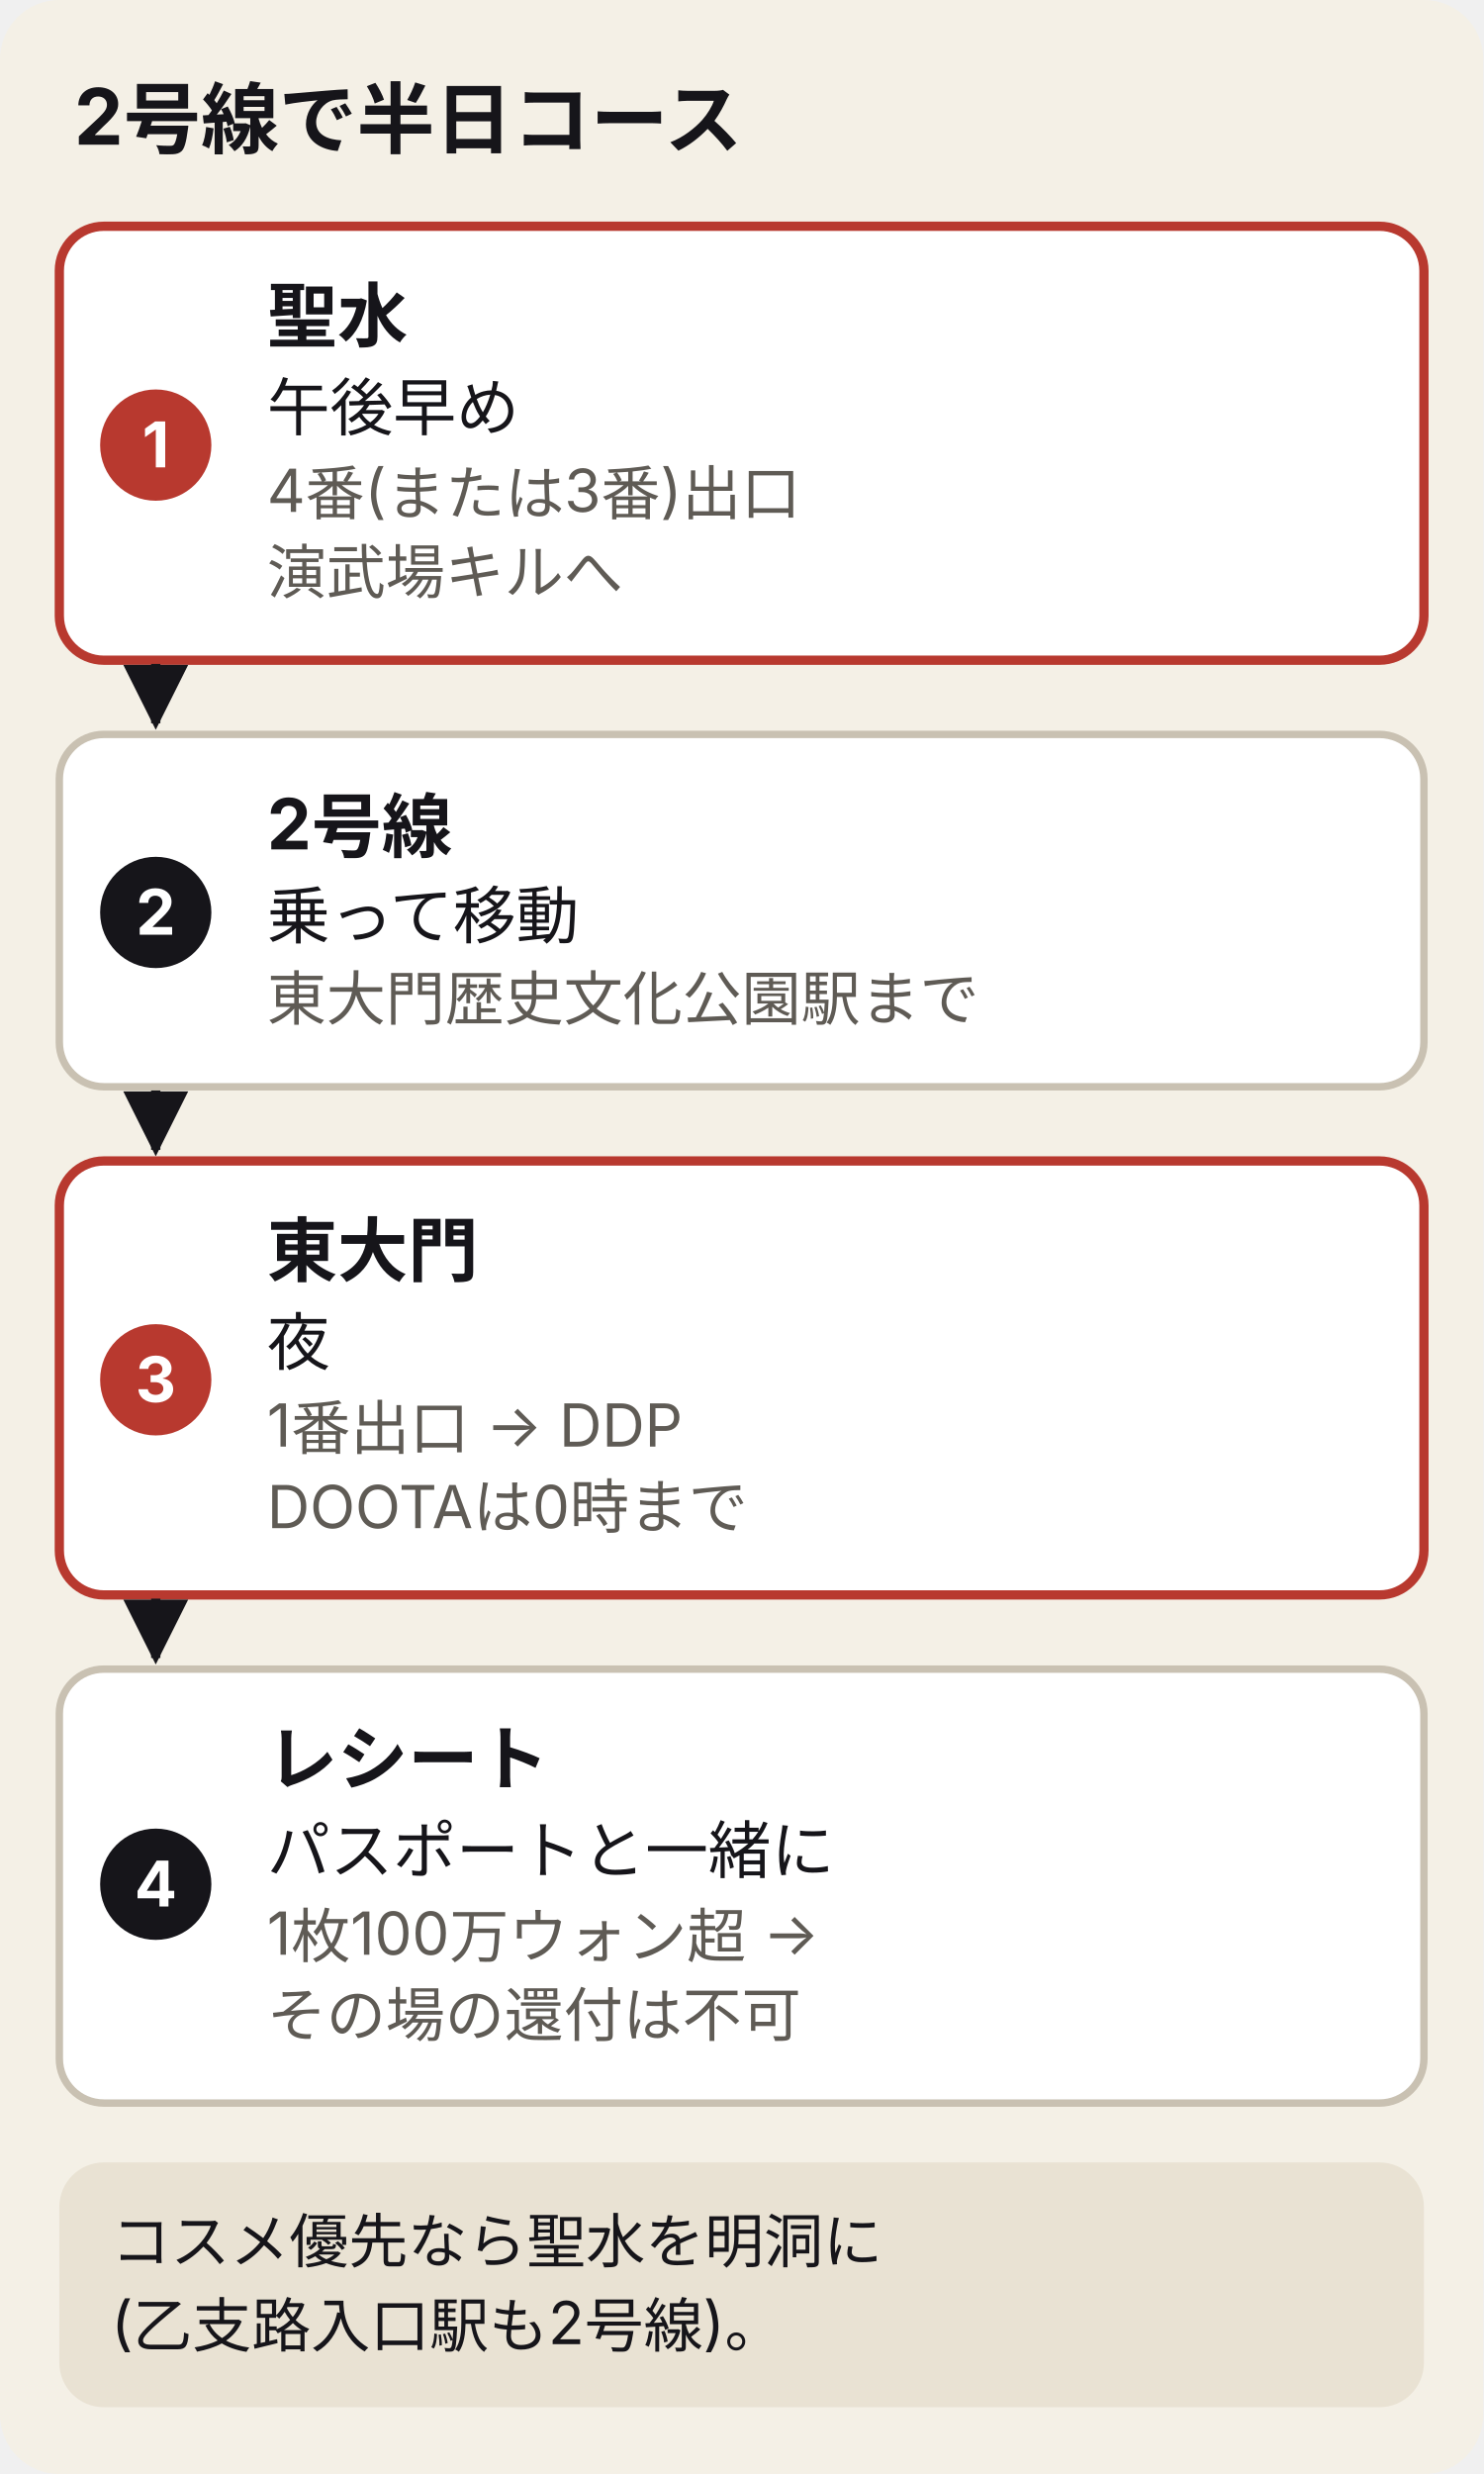
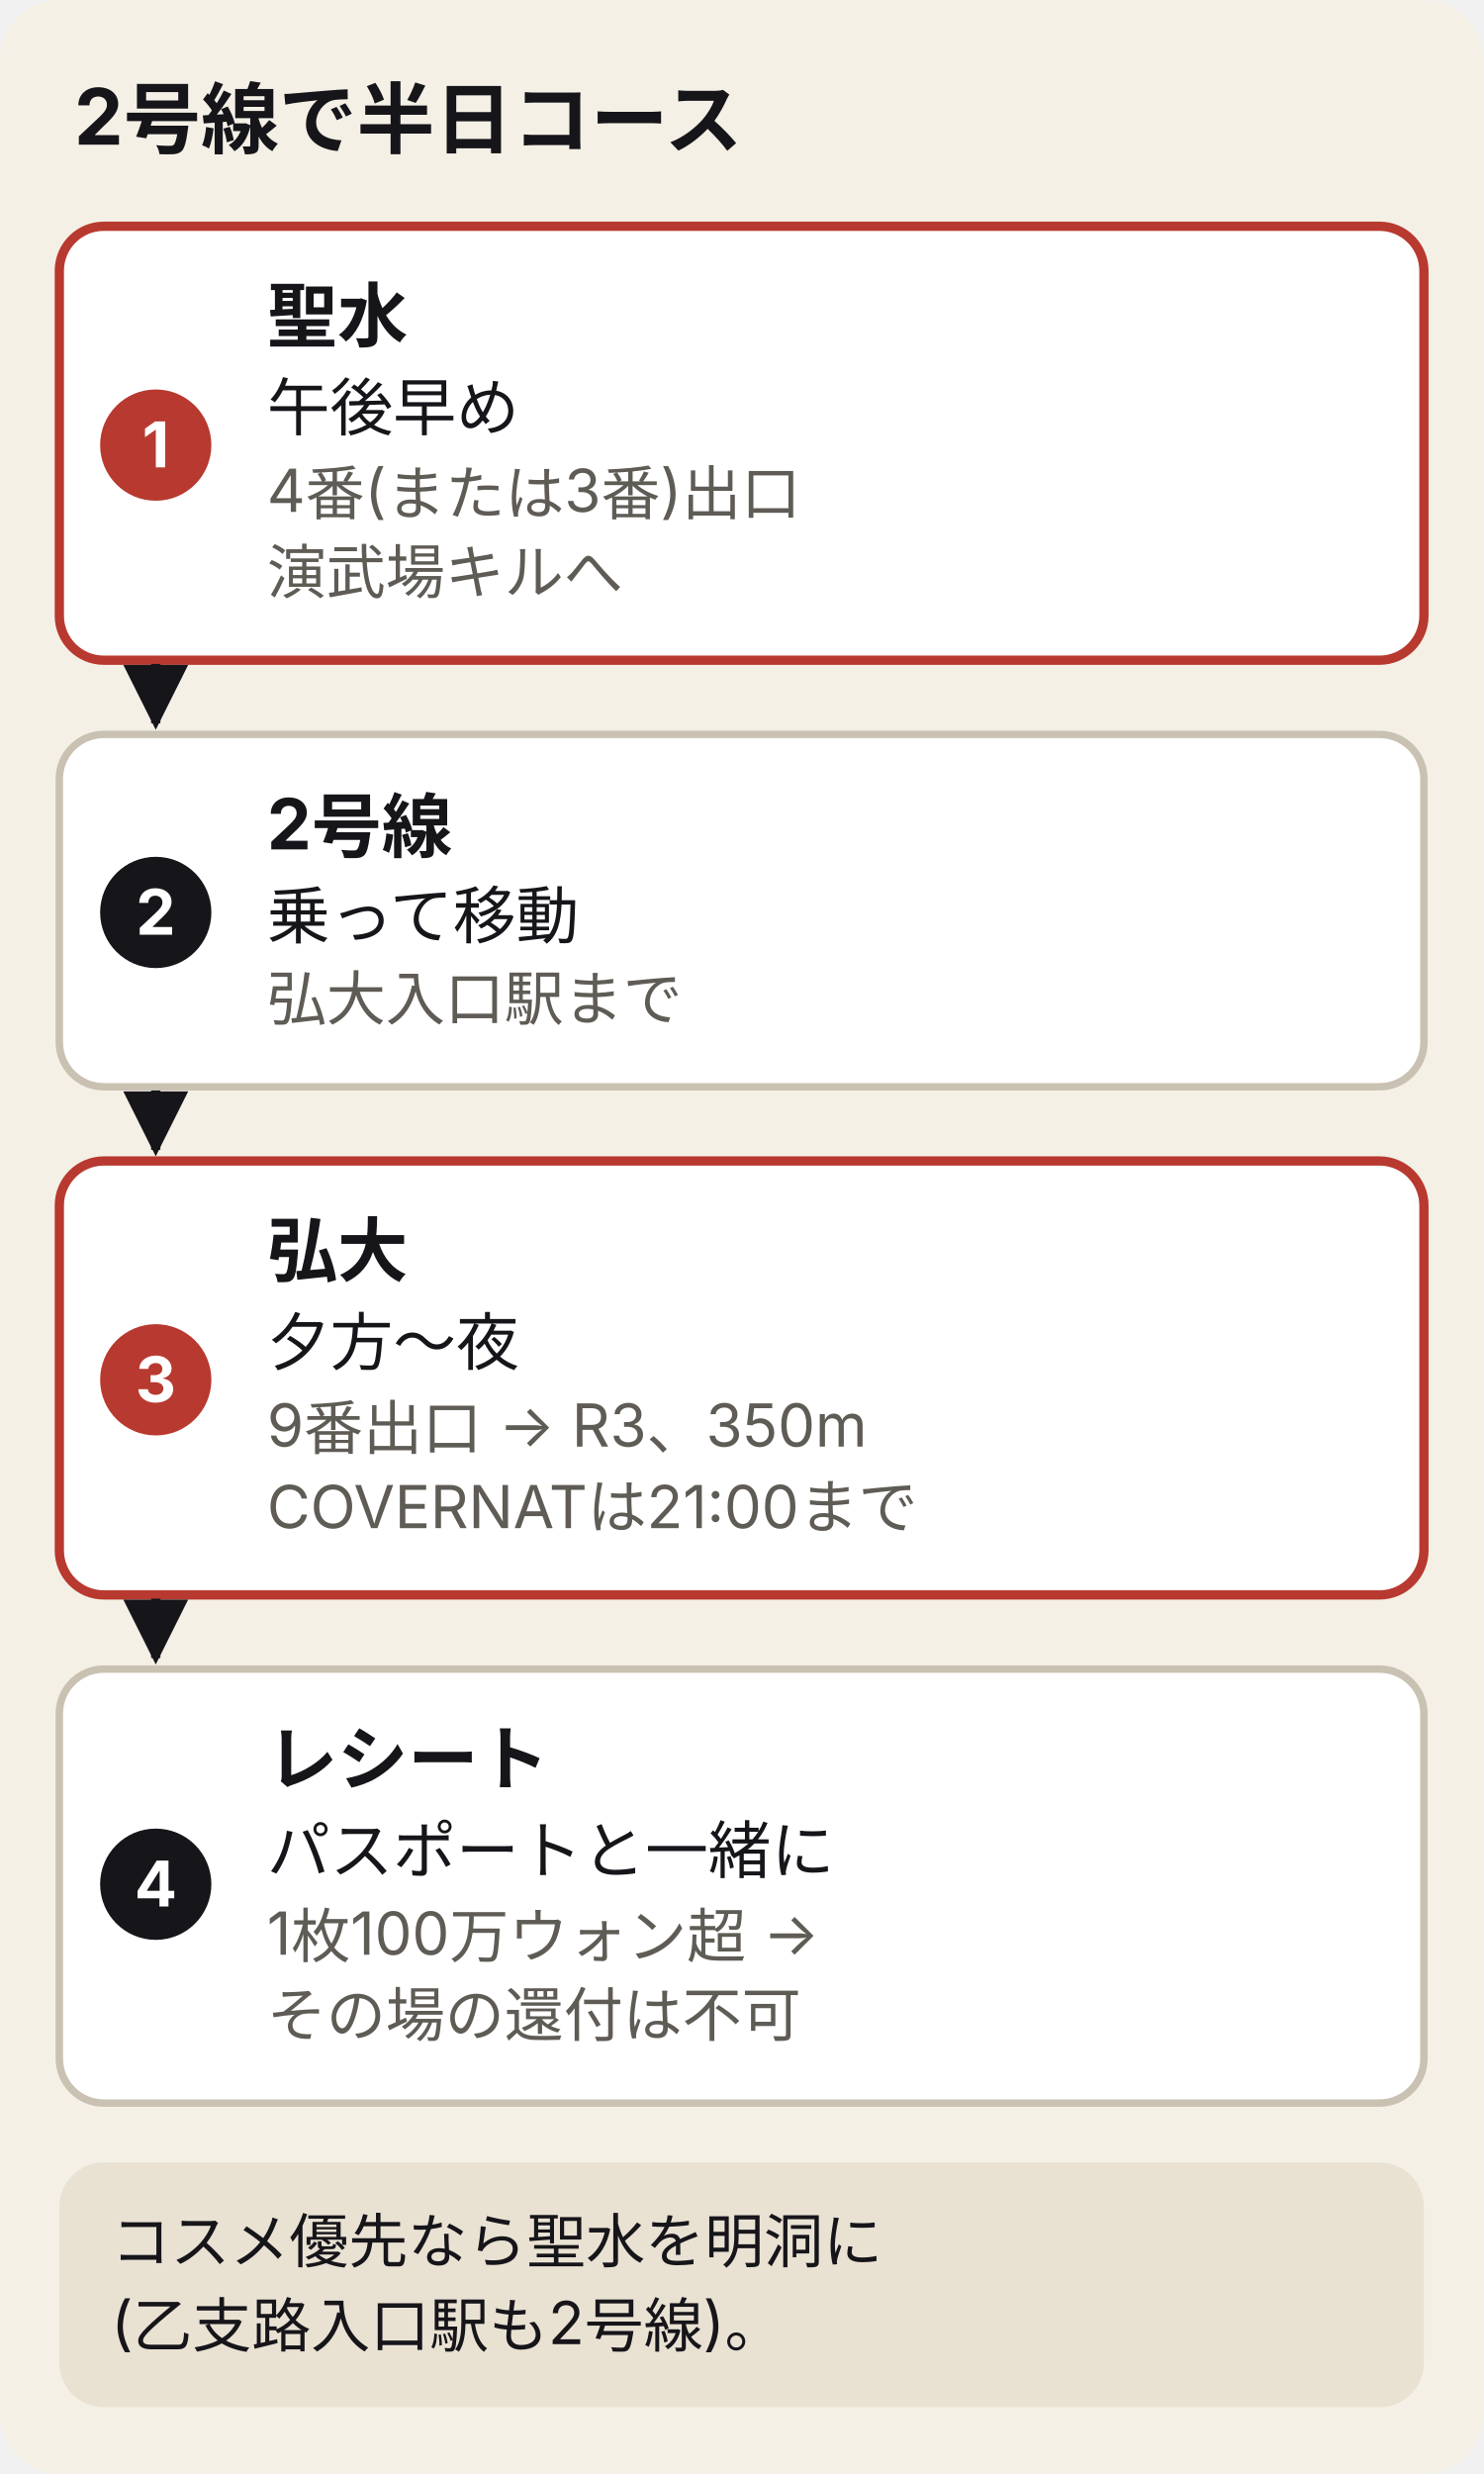
<svg xmlns="http://www.w3.org/2000/svg" viewBox="0 0 400 667" role="img" aria-label="2号線で半日コース" font-family="system-ui, -apple-system, &quot;Noto Sans KR&quot;, &quot;Noto Sans JP&quot;, &quot;Noto Sans TC&quot;, sans-serif">
  <rect width="400" height="667" rx="16" fill="#f4f0e6" />
  <defs>
    <marker id="ah" viewBox="0 0 10 10" refX="9" refY="5" markerWidth="7" markerHeight="7" orient="auto-start-reverse">
      <path d="M0,0 L10,5 L0,10 z" fill="#16151a" />
    </marker>
  </defs>
  <text x="20" y="39" font-size="21" fill="#16151a" font-weight="bold" text-anchor="start">2号線で半日コース</text>
  <rect x="16" y="61" width="368" height="117" rx="12" fill="#ffffff" stroke="#b8392f" stroke-width="2.5" />
  <circle cx="42" cy="120" r="15" fill="#b8392f" />
  <text x="42" y="126" font-size="17" fill="#ffffff" font-weight="bold" text-anchor="middle">1</text>
  <text x="72" y="92" font-size="19" fill="#16151a" font-weight="bold" text-anchor="start">聖水</text>
  <text x="72" y="116" font-size="17" fill="#16151a" text-anchor="start">午後早め</text>
  <text x="72" y="138" font-size="16" fill="#5f5b55" text-anchor="start">4番(または3番)出口</text>
  <text x="72" y="160" font-size="16" fill="#5f5b55" text-anchor="start">演武場キルへ</text>
  <line x1="42" y1="179" x2="42" y2="195" stroke="#16151a" stroke-width="2.5" marker-end="url(#ah)" />
  <rect x="16" y="198" width="368" height="95" rx="12" fill="#ffffff" stroke="#c9c1b2" stroke-width="2" />
  <circle cx="42" cy="246" r="15" fill="#16151a" />
  <text x="42" y="252" font-size="17" fill="#ffffff" font-weight="bold" text-anchor="middle">2</text>
  <text x="72" y="229" font-size="19" fill="#16151a" font-weight="bold" text-anchor="start">2号線</text>
  <text x="72" y="253" font-size="17" fill="#16151a" text-anchor="start">乗って移動</text>
-   <text x="72" y="275" font-size="16" fill="#5f5b55" text-anchor="start">東大門歴史文化公園駅まで</text>
+   <text x="72" y="275" font-size="16" fill="#5f5b55" text-anchor="start">弘大入口駅まで</text>
  <line x1="42" y1="294" x2="42" y2="310" stroke="#16151a" stroke-width="2.5" marker-end="url(#ah)" />
  <rect x="16" y="313" width="368" height="117" rx="12" fill="#ffffff" stroke="#b8392f" stroke-width="2.5" />
  <circle cx="42" cy="372" r="15" fill="#b8392f" />
  <text x="42" y="378" font-size="17" fill="#ffffff" font-weight="bold" text-anchor="middle">3</text>
-   <text x="72" y="344" font-size="19" fill="#16151a" font-weight="bold" text-anchor="start">東大門</text>
-   <text x="72" y="368" font-size="17" fill="#16151a" text-anchor="start">夜</text>
-   <text x="72" y="390" font-size="16" fill="#5f5b55" text-anchor="start">1番出口 → DDP</text>
-   <text x="72" y="412" font-size="16" fill="#5f5b55" text-anchor="start">DOOTAは0時まで</text>
+   <text x="72" y="344" font-size="19" fill="#16151a" font-weight="bold" text-anchor="start">弘大</text>
+   <text x="72" y="368" font-size="17" fill="#16151a" text-anchor="start">夕方〜夜</text>
+   <text x="72" y="390" font-size="16" fill="#5f5b55" text-anchor="start">9番出口 → R3、350m</text>
+   <text x="72" y="412" font-size="16" fill="#5f5b55" text-anchor="start">COVERNATは21:00まで</text>
  <line x1="42" y1="431" x2="42" y2="447" stroke="#16151a" stroke-width="2.5" marker-end="url(#ah)" />
  <rect x="16" y="450" width="368" height="117" rx="12" fill="#ffffff" stroke="#c9c1b2" stroke-width="2" />
  <circle cx="42" cy="508" r="15" fill="#16151a" />
  <text x="42" y="514" font-size="17" fill="#ffffff" font-weight="bold" text-anchor="middle">4</text>
  <text x="72" y="481" font-size="19" fill="#16151a" font-weight="bold" text-anchor="start">レシート</text>
  <text x="72" y="505" font-size="17" fill="#16151a" text-anchor="start">パスポートと一緒に</text>
  <text x="72" y="527" font-size="16" fill="#5f5b55" text-anchor="start">1枚100万ウォン超 →</text>
  <text x="72" y="549" font-size="16" fill="#5f5b55" text-anchor="start">その場の還付は不可</text>
  <rect x="16" y="583" width="368" height="66" rx="12" fill="#e9e2d3" />
  <text x="30" y="610" font-size="16" fill="#16151a" text-anchor="start">コスメ優先なら聖水を明洞に</text>
  <text x="30" y="632" font-size="16" fill="#16151a" text-anchor="start">(乙支路入口駅も2号線)。</text>
</svg>
